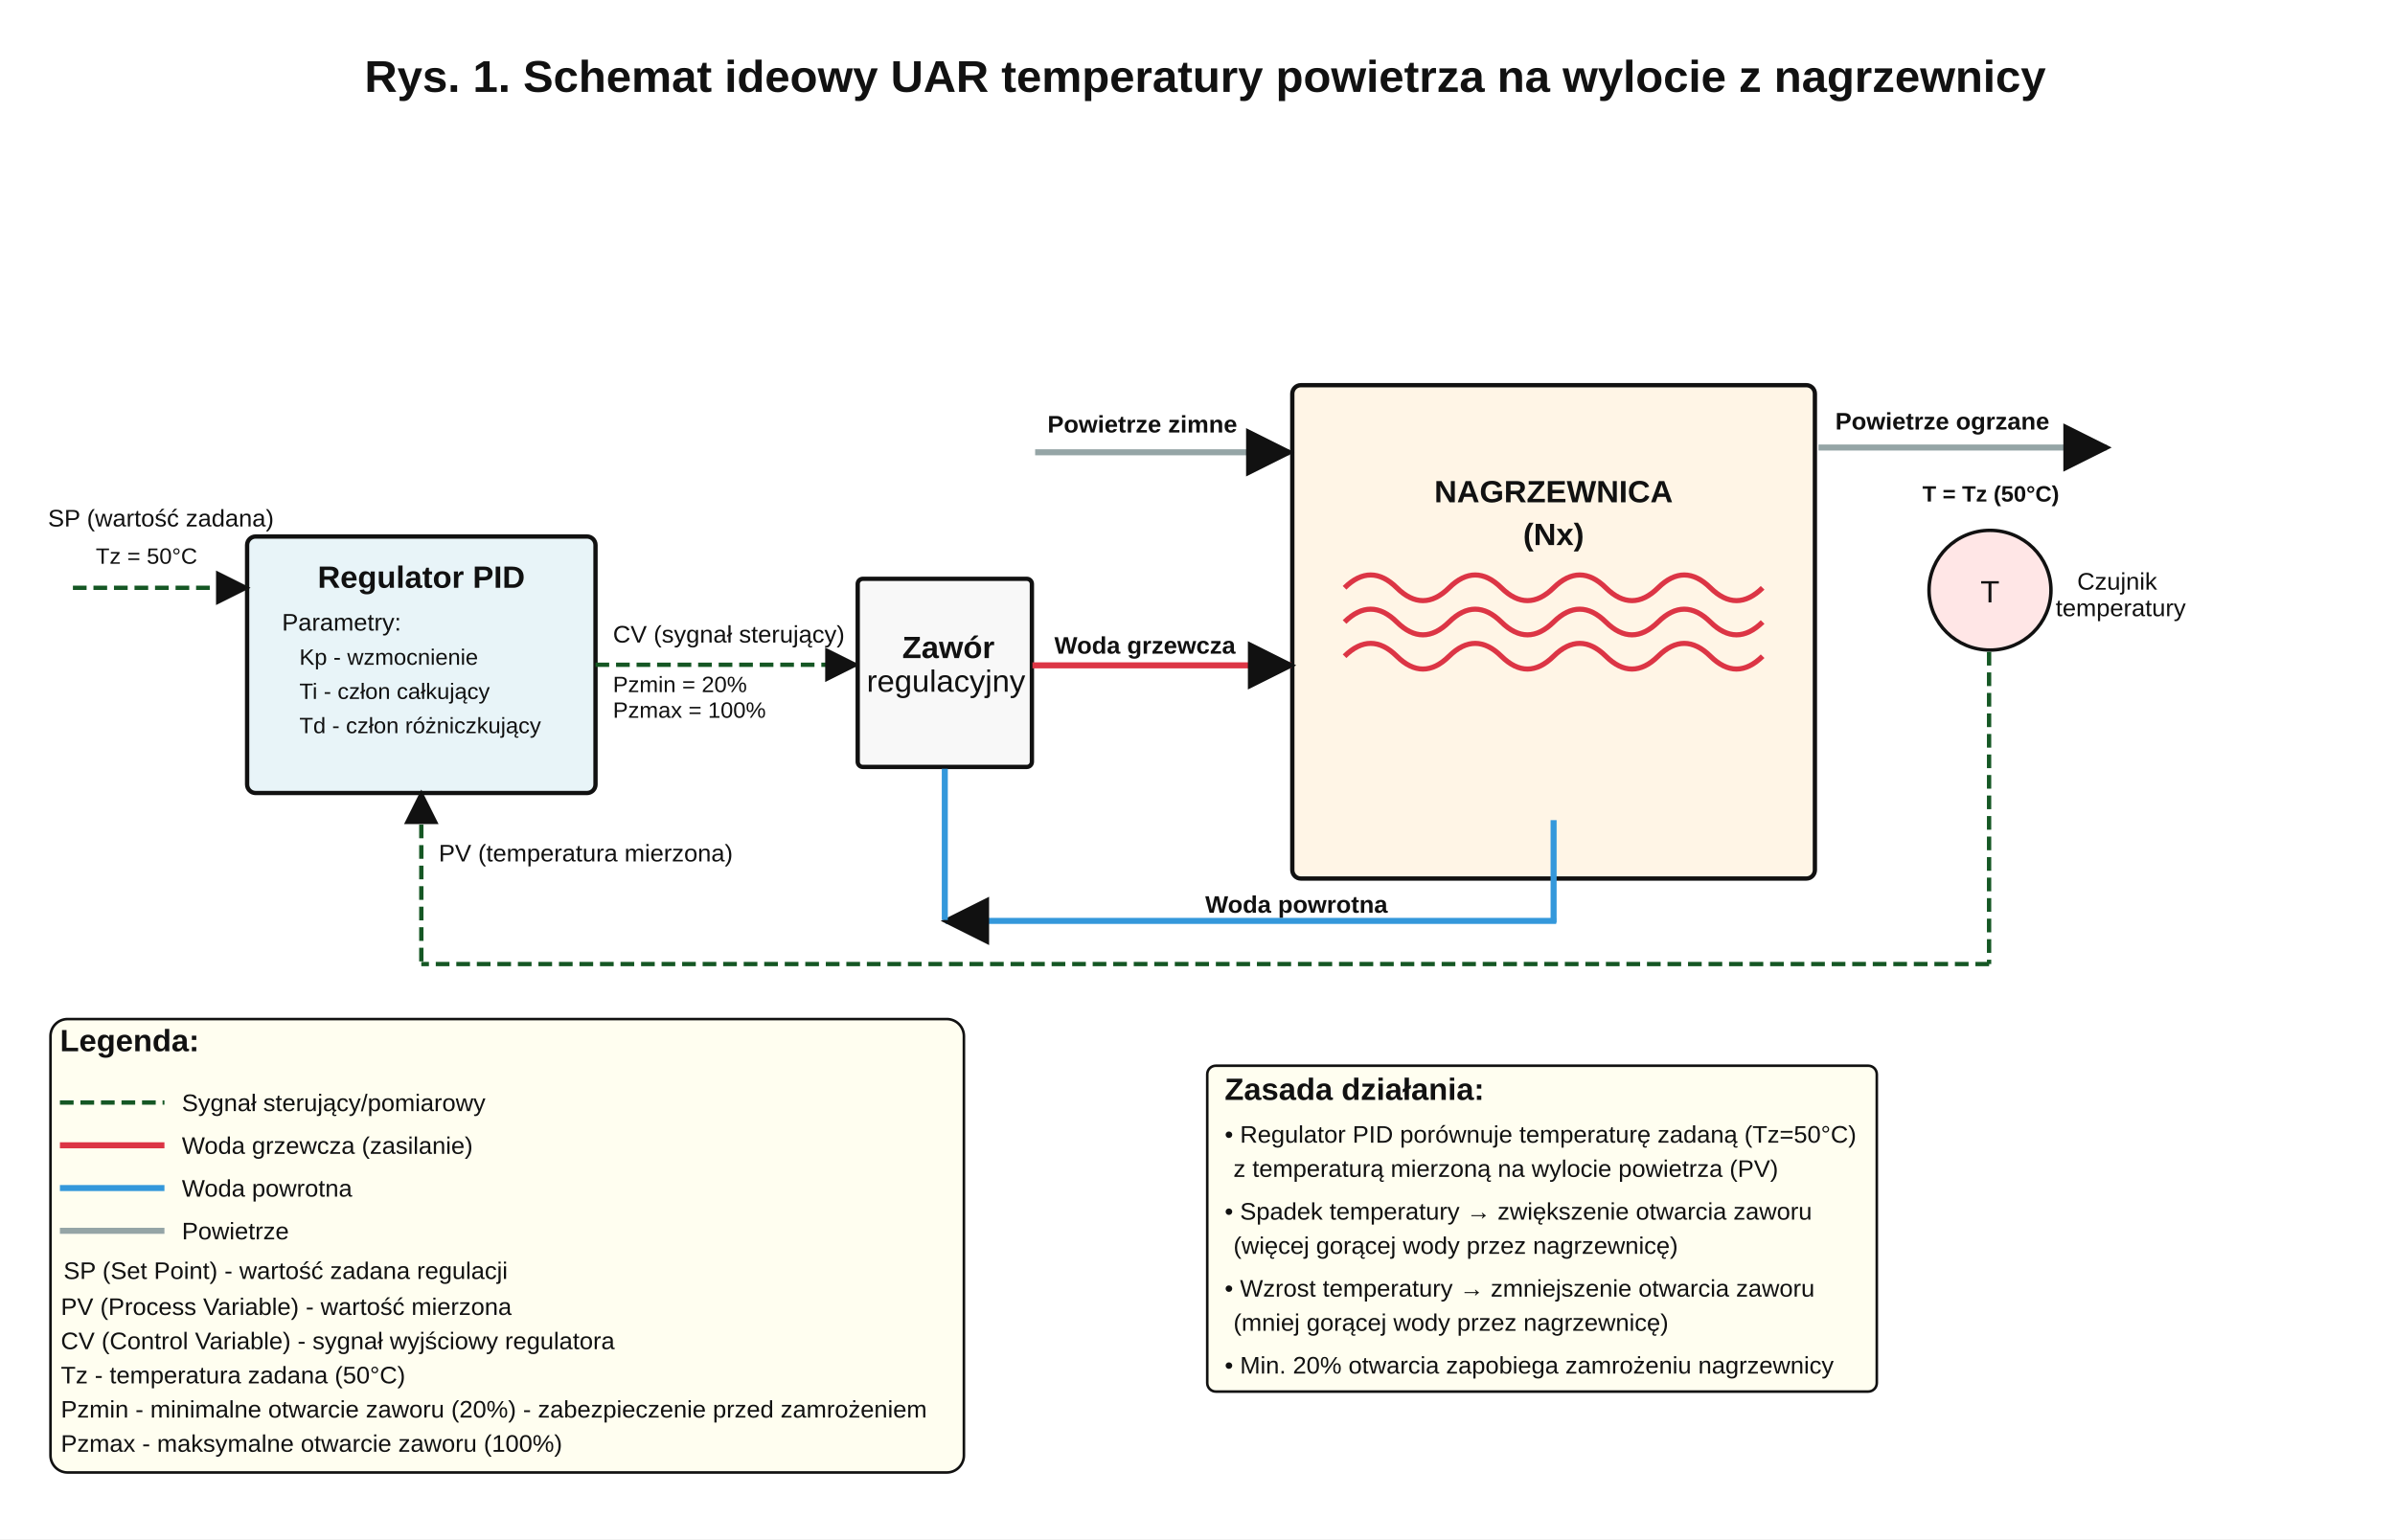
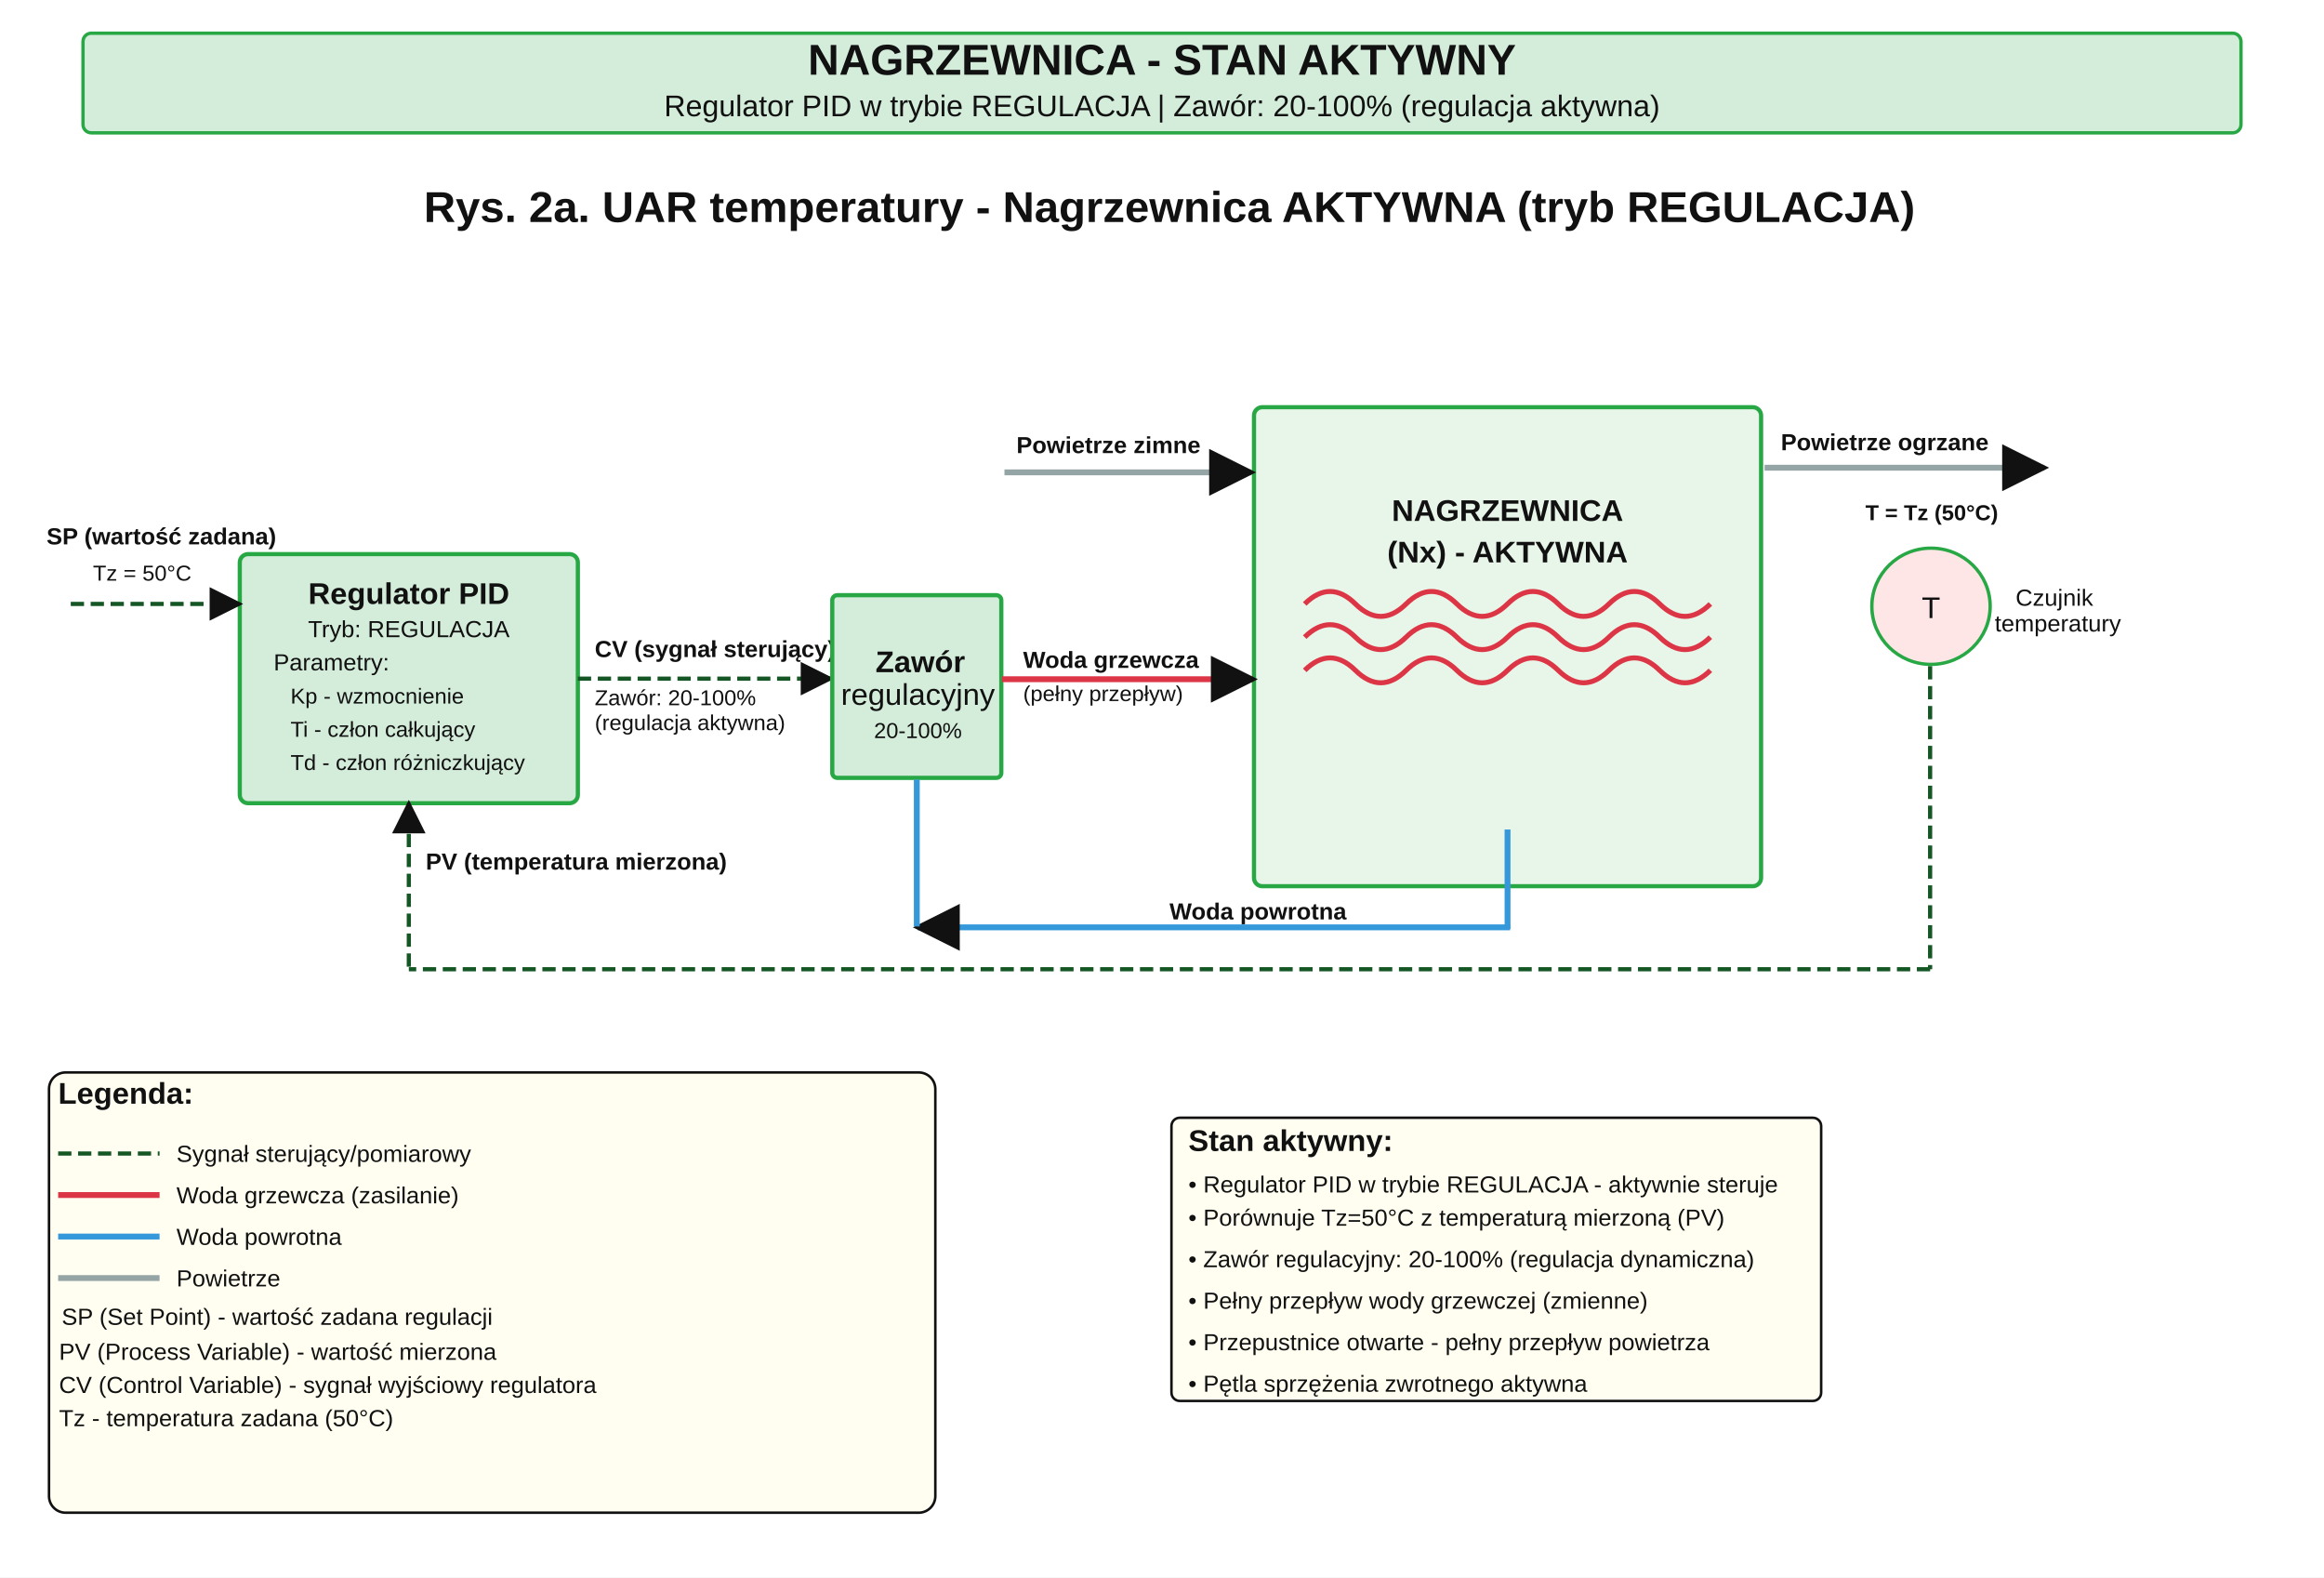
- <svg xmlns="http://www.w3.org/2000/svg" width="1400" height="900">
+ <svg xmlns="http://www.w3.org/2000/svg" width="1400" height="950">
  <defs>
    <marker id="arrow-head" markerHeight="8" markerWidth="8" orient="auto-start-reverse" refX="9" refY="5" viewBox="0 0 10 10">
      <path d="m0,0l10,5l-10,5l0,-10z" fill="#111" id="arrow1" />
    </marker>
  </defs>
  <style>
    .title { font-family: "Arial", sans-serif; font-weight: 600; font-size: 26px; fill: #111; }
    .label { font-family: "Arial", sans-serif; font-size: 18px; fill: #111; }
    .small-label { font-family: "Arial", sans-serif; font-size: 14px; fill: #111; }
    .note { font-family: "Arial", sans-serif; font-size: 16px; fill: #111; }
    .flow-label { font-family: "Arial", sans-serif; font-size: 15px; fill: #111; text-anchor: middle; }
    .component { stroke: #111; stroke-width: 2.2px; fill: #fff; }
    .duct { stroke: #333; stroke-width: 3px; fill: none; }
    .signal-line { stroke: #155724; stroke-width: 2.5px; fill: none; stroke-dasharray: 8 4; }
    .water-line-hot { stroke: #dc3545; stroke-width: 3.5px; fill: none; }
    .water-line-return { stroke: #3498db; stroke-width: 3.5px; fill: none; }
    .air-line { stroke: #95a5a6; stroke-width: 3.5px; fill: none; }
-     .regulator { stroke: #111; stroke-width: 2.5px; fill: #e8f4f8; }
-     .valve { stroke: #111; stroke-width: 2.5px; fill: #f8f8f8; }
-     .heater { stroke: #111; stroke-width: 2.5px; fill: #fff5e6; }
-     .sensor { stroke: #111; stroke-width: 2px; fill: #ffe6e6; }
+     .regulator { stroke: #28a745; stroke-width: 2.5px; fill: #d4edda; }
+     .valve { stroke: #28a745; stroke-width: 2.5px; fill: #d4edda; }
+     .heater { stroke: #28a745; stroke-width: 2.5px; fill: #e8f5e9; }
+     .sensor { stroke: #28a745; stroke-width: 2px; fill: #ffe6e6; }
    .annotation { font-family: "Arial", sans-serif; font-size: 14px; fill: #111; }
    .param-label { font-family: "Arial", sans-serif; font-size: 13px; fill: #111; }
+     .status-active { fill: #d4edda; stroke: #28a745; stroke-width: 2px; }
</style>
-   <rect width="1400" height="900" fill="#fff" />
-   <g transform="matrix(1, 0, 0, 1, -66.41288, 4.216675)">
+   <rect width="1400" height="950" fill="#fff" />
+   <rect class="status-active" x="50" y="20" width="1300" height="60" rx="5" />
+   <text class="title" text-anchor="middle" x="700" y="45" fill="#155724" font-weight="bold">NAGRZEWNICA - STAN AKTYWNY</text>
+   <text class="label" text-anchor="middle" x="700" y="70" fill="#155724">Regulator PID w trybie REGULACJA | Zawór: 20-100% (regulacja aktywna)</text>
+   <g transform="matrix(1, 0, 0, 1, -66.41288, 54.21668)">
    <rect x="95.93" y="591.654" width="533.938" height="265.124" rx="10" ry="10" style="fill: rgb(255, 254, 240); stroke: rgb(17, 17, 17); stroke-width: 1.514px;" />
    <text class="label" font-weight="bold" x="0" y="0" style="white-space: pre;" transform="matrix(1.018278, 0, 0, 1, 101.4409, 610.4686)">Legenda:</text>
    <line class="signal-line" x1="101.441" y1="640.469" x2="162.538" y2="640.469" style="stroke-width: 2.523;" />
    <text class="annotation" x="70" y="35" style="white-space: pre;" transform="matrix(1.018278, 0, 0, 1, 101.4409, 610.4686)">Sygnał sterujący/pomiarowy</text>
    <line class="water-line-hot" x1="101.441" y1="665.469" x2="162.538" y2="665.469" style="stroke-width: 3.532;" />
    <text class="annotation" x="70" y="60" style="white-space: pre;" transform="matrix(1.018278, 0, 0, 1, 101.4409, 610.4686)">Woda grzewcza (zasilanie)</text>
    <line class="water-line-return" x1="101.441" y1="690.469" x2="162.538" y2="690.469" style="stroke-width: 3.532;" />
    <text class="annotation" x="70" y="85" style="white-space: pre;" transform="matrix(1.018278, 0, 0, 1, 101.4409, 610.4686)">Woda powrotna</text>
    <line class="air-line" x1="101.441" y1="715.469" x2="162.538" y2="715.469" style="stroke-width: 3.532;" />
    <text class="annotation" x="70" y="110" style="white-space: pre;" transform="matrix(1.018278, 0, 0, 1, 101.4409, 610.4686)">Powietrze</text>
    <text class="annotation" x="0" y="20" style="white-space: pre;" transform="matrix(1.018278, 0, 0, 1, 103.5493, 723.6166)">SP (Set Point) - wartość zadana regulacji</text>
    <text class="annotation" x="0" y="40" style="white-space: pre;" transform="matrix(1.018278, 0, 0, 1, 101.968, 724.6707)">PV (Process Variable) - wartość mierzona</text>
    <text class="annotation" x="0" y="60" style="white-space: pre;" transform="matrix(1.018278, 0, 0, 1, 101.968, 724.6707)">CV (Control Variable) - sygnał wyjściowy regulatora</text>
    <text class="annotation" x="0" y="80" style="white-space: pre;" transform="matrix(1.018278, 0, 0, 1, 101.968, 724.6707)">Tz - temperatura zadana (50°C)</text>
-     <text class="annotation" x="0" y="100" style="white-space: pre;" transform="matrix(1.018278, 0, 0, 1, 101.968, 724.6707)">Pzmin - minimalne otwarcie zaworu (20%) - zabezpieczenie przed zamrożeniem</text>
-     <text class="annotation" x="0" y="120" style="white-space: pre;" transform="matrix(1.018278, 0, 0, 1, 101.968, 724.6707)">Pzmax - maksymalne otwarcie zaworu (100%)</text>
  </g>
-   <text class="title" text-anchor="middle" x="700" y="40" style="white-space: pre;" transform="matrix(1.018278, 0, 0, 1, -8.293183, 13.70424)">Rys. 1. Schemat ideowy UAR temperatury powietrza na wylocie z nagrzewnicy</text>
-   <rect class="regulator" x="144.449" y="313.704" width="203.656" height="150" rx="5" style="stroke-width: 2.523;" />
-   <text class="label" text-anchor="middle" x="250" y="330" font-weight="bold" style="white-space: pre;" transform="matrix(1.018278, 0, 0, 1, -8.293183, 13.70424)">Regulator PID</text>
-   <text class="small-label" x="170" y="355" style="white-space: pre;" transform="matrix(1.018278, 0, 0, 1, -8.293183, 13.70424)">Parametry:</text>
-   <text class="param-label" x="180" y="375" style="white-space: pre;" transform="matrix(1.018278, 0, 0, 1, -8.293183, 13.70424)">Kp - wzmocnienie</text>
-   <text class="param-label" x="180" y="395" style="white-space: pre;" transform="matrix(1.018278, 0, 0, 1, -8.293183, 13.70424)">Ti - człon całkujący</text>
-   <text class="param-label" x="180" y="415" style="white-space: pre;" transform="matrix(1.018278, 0, 0, 1, -8.293183, 13.70424)">Td - człon różniczkujący</text>
-   <line class="signal-line" marker-end="url(#arrow-head)" x1="42.621" y1="343.704" x2="144.448" y2="343.704" style="stroke-width: 2.523;" />
-   <text class="annotation" x="60" y="320" style="white-space: pre;" transform="matrix(1.018278, 0, 0, 1, -33.06624, -12.16687)">SP (wartość zadana)</text>
-   <text class="param-label" x="60" y="340" style="white-space: pre;" transform="matrix(1.018278, 0, 0, 1, -5.130657, -10.34409)">Tz = 50°C</text>
-   <line class="signal-line" marker-end="url(#arrow-head)" x1="246.276" y1="562.167" x2="246.276" y2="463.704" style="stroke-width: 2.523;" />
-   <text class="annotation" x="260" y="490" style="white-space: pre;" transform="matrix(1.018278, 0, 0, 1, -8.293183, 13.70424)">PV (temperatura mierzona)</text>
-   <line class="signal-line" marker-end="url(#arrow-head)" x1="348.104" y1="388.704" x2="500.532" y2="388.704" style="stroke-width: 2.523;" />
-   <text class="annotation" x="360" y="365" style="white-space: pre;" transform="matrix(1.018278, 0, 0, 1, -8.293185, 10.70424)">CV (sygnał sterujący)</text>
-   <text class="param-label" x="360" y="385" style="white-space: pre;" transform="matrix(1.018278, 0, 0, 1, -8.293185, 19.70424)">Pzmin = 20%</text>
-   <text class="param-label" x="360" y="400" style="white-space: pre;" transform="matrix(1.018278, 0, 0, 1, -8.293185, 19.70424)">Pzmax = 100%</text>
-   <rect class="valve" x="501.373" y="338.448" width="101.828" height="110" rx="3" style="stroke-width: 2.523;" />
-   <text class="label" text-anchor="middle" x="50" y="30" font-weight="bold" style="white-space: pre;" transform="matrix(1.018278, 0, 0, 1, 503.4813, 354.7878)">Zawór</text>
-   <text class="label" text-anchor="middle" x="50" y="50" style="white-space: pre;" transform="matrix(1.018278, 0, 0, 1, 502.0626, 354.4774)">regulacyjny</text>
-   <rect class="heater" x="755.415" y="225.227" width="305.483" height="288.477" rx="5" style="stroke-width: 2.523;" />
-   <text class="label" text-anchor="middle" x="900" y="280" font-weight="bold" font-size="22" style="white-space: pre;" transform="matrix(1.018278, 0, 0, 1, -8.293183, 13.70424)">NAGRZEWNICA</text>
-   <text class="label" text-anchor="middle" x="900" y="305" font-weight="bold" font-size="20" style="white-space: pre;" transform="matrix(1.018278, 0, 0, 1, -8.293183, 13.70424)">(Nx)</text>
-   <g transform="matrix(1.018278, 0, 0, 1, 785.9637, 343.7043)">
+   <text class="title" text-anchor="middle" x="700" y="120" style="white-space: pre;" transform="matrix(1.018278, 0, 0, 1, -8.293183, 13.70424)">Rys. 2a. UAR temperatury - Nagrzewnica AKTYWNA (tryb REGULACJA)</text>
+   <rect class="regulator" x="144.449" y="333.704" width="203.656" height="150" rx="5" style="stroke-width: 2.523;" />
+   <text class="label" text-anchor="middle" x="250" y="350" font-weight="bold" style="white-space: pre;" fill="#155724" transform="matrix(1.018278, 0, 0, 1, -8.293183, 13.70424)">Regulator PID</text>
+   <text class="small-label" text-anchor="middle" x="250" y="370" style="white-space: pre;" fill="#155724" transform="matrix(1.018278, 0, 0, 1, -8.293183, 13.70424)">Tryb: REGULACJA</text>
+   <text class="small-label" x="170" y="390" style="white-space: pre;" transform="matrix(1.018278, 0, 0, 1, -8.293183, 13.70424)">Parametry:</text>
+   <text class="param-label" x="180" y="410" style="white-space: pre;" transform="matrix(1.018278, 0, 0, 1, -8.293183, 13.70424)">Kp - wzmocnienie</text>
+   <text class="param-label" x="180" y="430" style="white-space: pre;" transform="matrix(1.018278, 0, 0, 1, -8.293183, 13.70424)">Ti - człon całkujący</text>
+   <text class="param-label" x="180" y="450" style="white-space: pre;" transform="matrix(1.018278, 0, 0, 1, -8.293183, 13.70424)">Td - człon różniczkujący</text>
+   <line class="signal-line" marker-end="url(#arrow-head)" x1="42.621" y1="363.704" x2="144.448" y2="363.704" style="stroke-width: 2.523;" />
+   <text class="annotation" x="60" y="340" style="white-space: pre;" fill="#155724" font-weight="bold" transform="matrix(1.018278, 0, 0, 1, -33.06624, -12.16687)">SP (wartość zadana)</text>
+   <text class="param-label" x="60" y="360" style="white-space: pre;" fill="#155724" transform="matrix(1.018278, 0, 0, 1, -5.130657, -10.34409)">Tz = 50°C</text>
+   <line class="signal-line" marker-end="url(#arrow-head)" x1="246.276" y1="582.167" x2="246.276" y2="483.704" style="stroke-width: 2.523;" />
+   <text class="annotation" x="260" y="510" style="white-space: pre;" fill="#155724" font-weight="bold" transform="matrix(1.018278, 0, 0, 1, -8.293183, 13.70424)">PV (temperatura mierzona)</text>
+   <line class="signal-line" marker-end="url(#arrow-head)" x1="348.104" y1="408.704" x2="500.532" y2="408.704" style="stroke-width: 2.523;" />
+   <text class="annotation" x="360" y="385" style="white-space: pre;" fill="#155724" font-weight="bold" transform="matrix(1.018278, 0, 0, 1, -8.293185, 10.70424)">CV (sygnał sterujący)</text>
+   <text class="param-label" x="360" y="405" style="white-space: pre;" fill="#155724" transform="matrix(1.018278, 0, 0, 1, -8.293185, 19.70424)">Zawór: 20-100%</text>
+   <text class="param-label" x="360" y="420" style="white-space: pre;" fill="#155724" transform="matrix(1.018278, 0, 0, 1, -8.293185, 19.70424)">(regulacja aktywna)</text>
+   <rect class="valve" x="501.373" y="358.448" width="101.828" height="110" rx="3" style="stroke-width: 2.523;" />
+   <text class="label" text-anchor="middle" x="50" y="30" font-weight="bold" style="white-space: pre;" fill="#155724" transform="matrix(1.018278, 0, 0, 1, 503.4813, 374.7878)">Zawór</text>
+   <text class="label" text-anchor="middle" x="50" y="50" style="white-space: pre;" fill="#155724" transform="matrix(1.018278, 0, 0, 1, 502.0626, 374.4774)">regulacyjny</text>
+   <text class="param-label" text-anchor="middle" x="50" y="70" style="white-space: pre;" fill="#155724" transform="matrix(1.018278, 0, 0, 1, 502.0626, 374.4774)">20-100%</text>
+   <rect class="heater" x="755.415" y="245.227" width="305.483" height="288.477" rx="5" style="stroke-width: 2.523;" />
+   <text class="label" text-anchor="middle" x="900" y="300" font-weight="bold" font-size="22" style="white-space: pre;" fill="#155724" transform="matrix(1.018278, 0, 0, 1, -8.293183, 13.70424)">NAGRZEWNICA</text>
+   <text class="label" text-anchor="middle" x="900" y="325" font-weight="bold" font-size="20" style="white-space: pre;" fill="#155724" transform="matrix(1.018278, 0, 0, 1, -8.293183, 13.70424)">(Nx) - AKTYWNA</text>
+   <g transform="matrix(1.018278, 0, 0, 1, 785.9637, 363.7043)">
    <path d="M 0,0 Q 15,-15 30,0 T 60,0 T 90,0 T 120,0 T 150,0 T 180,0 T 210,0 T 240,0" stroke="#dc3545" stroke-width="3" fill="none" />
    <path d="M 0,20 Q 15,5 30,20 T 60,20 T 90,20 T 120,20 T 150,20 T 180,20 T 210,20 T 240,20" stroke="#dc3545" stroke-width="3" fill="none" />
    <path d="M 0,40 Q 15,25 30,40 T 60,40 T 90,40 T 120,40 T 150,40 T 180,40 T 210,40 T 240,40" stroke="#dc3545" stroke-width="3" fill="none" />
  </g>
-   <line class="water-line-hot" marker-end="url(#arrow-head)" x1="603.515" y1="389.048" x2="754.888" y2="389.048" style="stroke-width: 3.532;" />
-   <text class="annotation" x="660" y="310" fill="#dc3545" font-weight="bold" style="white-space: pre;" transform="matrix(1.018278, 0, 0, 1, -55.73096, 72.21082)">Woda grzewcza</text>
-   <line class="water-line-return" x1="908.159" y1="479.56" x2="908.158" y2="539.53" style="stroke-width: 3.532;" />
-   <line class="water-line-return" marker-end="url(#arrow-head)" x1="909.665" y1="538.477" x2="552.741" y2="538.477" style="stroke-width: 3.532;" />
-   <line class="water-line-return" x1="552.287" y1="537.95" x2="552.287" y2="449.502" style="stroke-width: 3.532;" />
-   <text class="annotation" x="700" y="520" fill="#3498db" font-weight="bold" style="white-space: pre;" transform="matrix(1.018278, 0, 0, 1, -8.293183, 13.70424)">Woda powrotna</text>
-   <line class="air-line" marker-end="url(#arrow-head)" x1="605.096" y1="264.465" x2="753.834" y2="264.465" style="stroke-width: 3.532;" />
-   <text class="annotation" x="640" y="440" fill="#7f8c8d" font-weight="bold" style="white-space: pre;" transform="matrix(1.018278, 0, 0, 1, -39.39131, -187.1157)">Powietrze zimne</text>
-   <line class="air-line" marker-end="url(#arrow-head)" x1="1063.01" y1="261.676" x2="1231.56" y2="261.676" style="stroke-width: 3.532;" />
-   <text class="annotation" x="1100" y="365" fill="#7f8c8d" font-weight="bold" style="white-space: pre;" transform="matrix(1.018278, 0, 0, 1, -47.29762, -113.8507)">Powietrze ogrzane</text>
-   <text class="param-label" x="1120" y="395" fill="#155724" font-weight="bold" style="white-space: pre;" transform="matrix(1.018278, 0, 0, 1, -16.72653, -101.7277)">T = Tz (50°C)</text>
-   <circle class="sensor" cx="1150" cy="450" r="35" transform="matrix(1.018278, 0, 0, 1, -7.76613, -104.8902)" />
-   <text class="label" text-anchor="middle" x="1150" y="455" font-size="16" style="white-space: pre;" transform="matrix(1.018278, 0, 0, 1, -7.76613, -102.7818)">T</text>
-   <text class="small-label" text-anchor="middle" x="1150" y="505" style="white-space: pre;" transform="matrix(1.018278, 0, 0, 1, 66.55305, -160.2343)">Czujnik</text>
-   <text class="small-label" text-anchor="middle" x="1150" y="520" style="white-space: pre;" transform="matrix(1.018278, 0, 0, 1, 68.66146, -159.7072)">temperatury</text>
-   <line class="signal-line" x1="1162.72" y1="381.163" x2="1162.72" y2="563.702" style="stroke-width: 2.523;" />
-   <line class="signal-line" x1="1162.73" y1="563.704" x2="246.277" y2="563.704" style="stroke-width: 2.523;" />
-   <g transform="matrix(1, 0, 0, 1, -39.53138, -20.55637)">
+   <line class="water-line-hot" marker-end="url(#arrow-head)" x1="603.515" y1="409.048" x2="754.888" y2="409.048" style="stroke-width: 3.532;" />
+   <text class="annotation" x="660" y="330" fill="#dc3545" font-weight="bold" style="white-space: pre;" transform="matrix(1.018278, 0, 0, 1, -55.73096, 72.21082)">Woda grzewcza</text>
+   <text class="param-label" x="660" y="350" fill="#dc3545" style="white-space: pre;" transform="matrix(1.018278, 0, 0, 1, -55.73096, 72.21082)">(pełny przepływ)</text>
+   <line class="water-line-return" x1="908.159" y1="499.56" x2="908.158" y2="559.53" style="stroke-width: 3.532;" />
+   <line class="water-line-return" marker-end="url(#arrow-head)" x1="909.665" y1="558.477" x2="552.741" y2="558.477" style="stroke-width: 3.532;" />
+   <line class="water-line-return" x1="552.287" y1="557.95" x2="552.287" y2="469.502" style="stroke-width: 3.532;" />
+   <text class="annotation" x="700" y="540" fill="#3498db" font-weight="bold" style="white-space: pre;" transform="matrix(1.018278, 0, 0, 1, -8.293183, 13.70424)">Woda powrotna</text>
+   <line class="air-line" marker-end="url(#arrow-head)" x1="605.096" y1="284.465" x2="753.834" y2="284.465" style="stroke-width: 3.532;" />
+   <text class="annotation" x="640" y="460" fill="#7f8c8d" font-weight="bold" style="white-space: pre;" transform="matrix(1.018278, 0, 0, 1, -39.39131, -187.1157)">Powietrze zimne</text>
+   <line class="air-line" marker-end="url(#arrow-head)" x1="1063.01" y1="281.676" x2="1231.56" y2="281.676" style="stroke-width: 3.532;" />
+   <text class="annotation" x="1100" y="385" fill="#7f8c8d" font-weight="bold" style="white-space: pre;" transform="matrix(1.018278, 0, 0, 1, -47.29762, -113.8507)">Powietrze ogrzane</text>
+   <text class="param-label" x="1120" y="415" fill="#155724" font-weight="bold" style="white-space: pre;" transform="matrix(1.018278, 0, 0, 1, -16.72653, -101.7277)">T = Tz (50°C)</text>
+   <circle class="sensor" cx="1150" cy="470" r="35" transform="matrix(1.018278, 0, 0, 1, -7.76613, -104.8902)" />
+   <text class="label" text-anchor="middle" x="1150" y="475" font-size="16" style="white-space: pre;" transform="matrix(1.018278, 0, 0, 1, -7.76613, -102.7818)">T</text>
+   <text class="small-label" text-anchor="middle" x="1150" y="525" style="white-space: pre;" transform="matrix(1.018278, 0, 0, 1, 66.55305, -160.2343)">Czujnik</text>
+   <text class="small-label" text-anchor="middle" x="1150" y="540" style="white-space: pre;" transform="matrix(1.018278, 0, 0, 1, 68.66146, -159.7072)">temperatury</text>
+   <line class="signal-line" x1="1162.72" y1="401.163" x2="1162.72" y2="583.702" style="stroke-width: 2.523;" />
+   <line class="signal-line" x1="1162.73" y1="583.704" x2="246.277" y2="583.704" style="stroke-width: 2.523;" />
+   <g transform="matrix(1, 0, 0, 1, -39.53138, 29.44363)">
    <g>
-       <rect x="745.233" y="643.704" width="391.385" height="190.542" fill="#fffef0" stroke="#111" stroke-width="1.5" rx="5" style="stroke-width: 1.514;" />
+       <rect x="745.233" y="643.704" width="391.385" height="170.542" fill="#fffef0" stroke="#111" stroke-width="1.5" rx="5" style="stroke-width: 1.514;" />
    </g>
-     <text class="label" font-weight="bold" x="0" y="0" style="white-space: pre;" transform="matrix(1.018278, 0, 0, 1, 755.4154, 663.7043)">Zasada działania:</text>
-     <text class="annotation" x="0" y="25" style="white-space: pre;" transform="matrix(1.018278, 0, 0, 1, 755.4154, 663.7043)">• Regulator PID porównuje temperaturę zadaną (Tz=50°C)</text>
-     <text class="annotation" x="5" y="45" style="white-space: pre;" transform="matrix(1.018278, 0, 0, 1, 755.4154, 663.7043)">z temperaturą mierzoną na wylocie powietrza (PV)</text>
-     <text class="annotation" x="0" y="70" style="white-space: pre;" transform="matrix(1.018278, 0, 0, 1, 755.4154, 663.7043)">• Spadek temperatury → zwiększenie otwarcia zaworu</text>
-     <text class="annotation" x="5" y="90" style="white-space: pre;" transform="matrix(1.018278, 0, 0, 1, 755.4154, 663.7043)">(więcej gorącej wody przez nagrzewnicę)</text>
-     <text class="annotation" x="0" y="115" style="white-space: pre;" transform="matrix(1.018278, 0, 0, 1, 755.4154, 663.7043)">• Wzrost temperatury → zmniejszenie otwarcia zaworu</text>
-     <text class="annotation" x="5" y="135" style="white-space: pre;" transform="matrix(1.018278, 0, 0, 1, 755.4154, 663.7043)">(mniej gorącej wody przez nagrzewnicę)</text>
-     <text class="annotation" x="0" y="160" style="white-space: pre;" transform="matrix(1.018278, 0, 0, 1, 755.4154, 663.7043)">• Min. 20% otwarcia zapobiega zamrożeniu nagrzewnicy</text>
+     <text class="label" font-weight="bold" x="0" y="0" style="white-space: pre;" fill="#155724" transform="matrix(1.018278, 0, 0, 1, 755.4154, 663.7043)">Stan aktywny:</text>
+     <text class="annotation" x="0" y="25" style="white-space: pre;" transform="matrix(1.018278, 0, 0, 1, 755.4154, 663.7043)">• Regulator PID w trybie REGULACJA - aktywnie steruje</text>
+     <text class="annotation" x="0" y="45" style="white-space: pre;" transform="matrix(1.018278, 0, 0, 1, 755.4154, 663.7043)">• Porównuje Tz=50°C z temperaturą mierzoną (PV)</text>
+     <text class="annotation" x="0" y="70" style="white-space: pre;" transform="matrix(1.018278, 0, 0, 1, 755.4154, 663.7043)">• Zawór regulacyjny: 20-100% (regulacja dynamiczna)</text>
+     <text class="annotation" x="0" y="95" style="white-space: pre;" transform="matrix(1.018278, 0, 0, 1, 755.4154, 663.7043)">• Pełny przepływ wody grzewczej (zmienne)</text>
+     <text class="annotation" x="0" y="120" style="white-space: pre;" transform="matrix(1.018278, 0, 0, 1, 755.4154, 663.7043)">• Przepustnice otwarte - pełny przepływ powietrza</text>
+     <text class="annotation" x="0" y="145" style="white-space: pre;" transform="matrix(1.018278, 0, 0, 1, 755.4154, 663.7043)">• Pętla sprzężenia zwrotnego aktywna</text>
  </g>
</svg>
